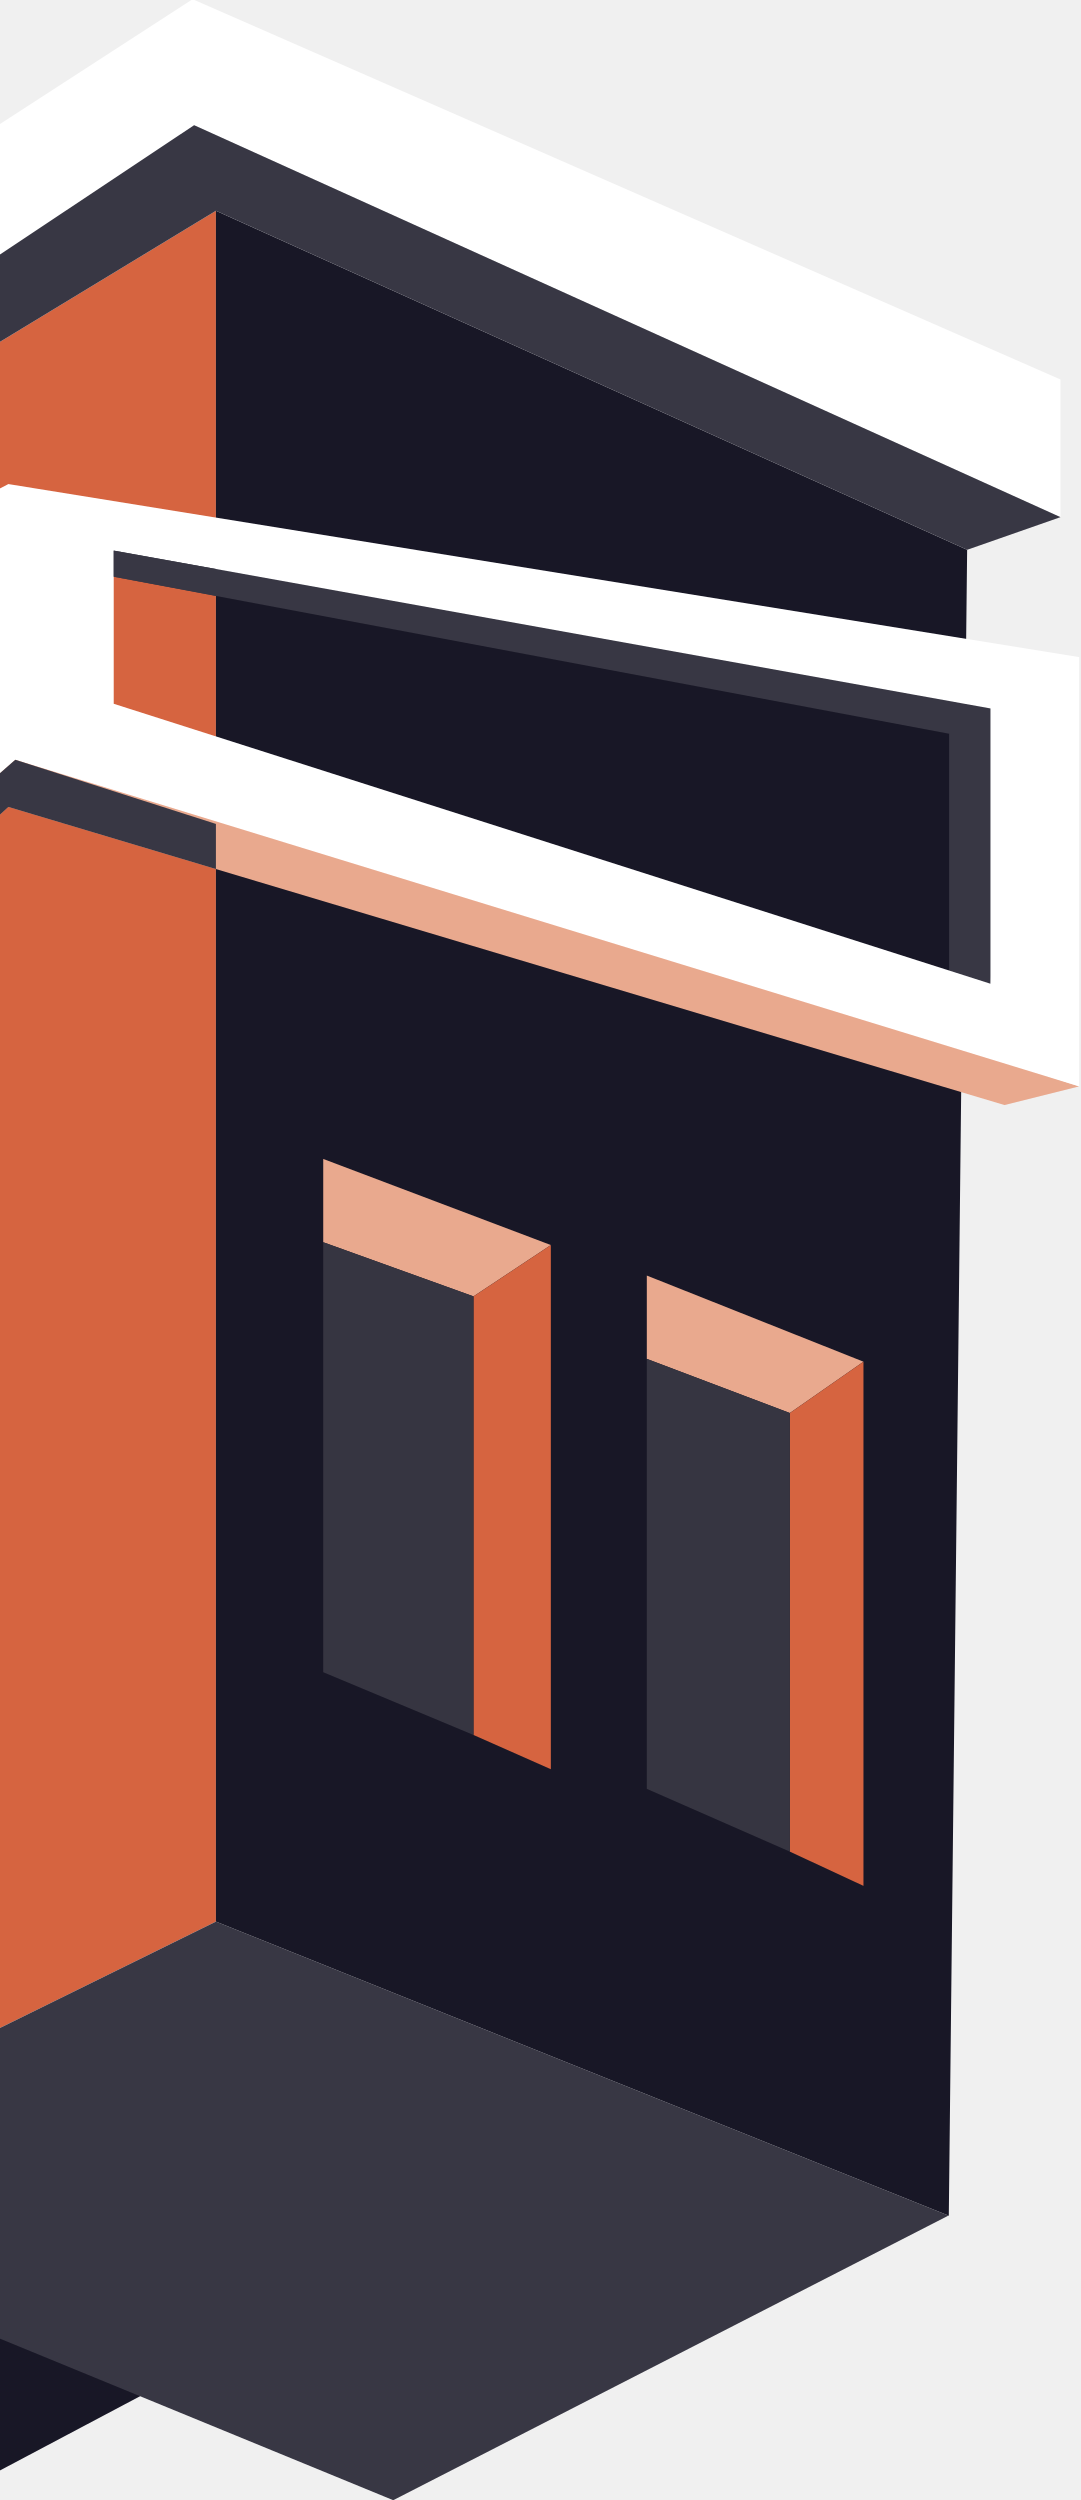
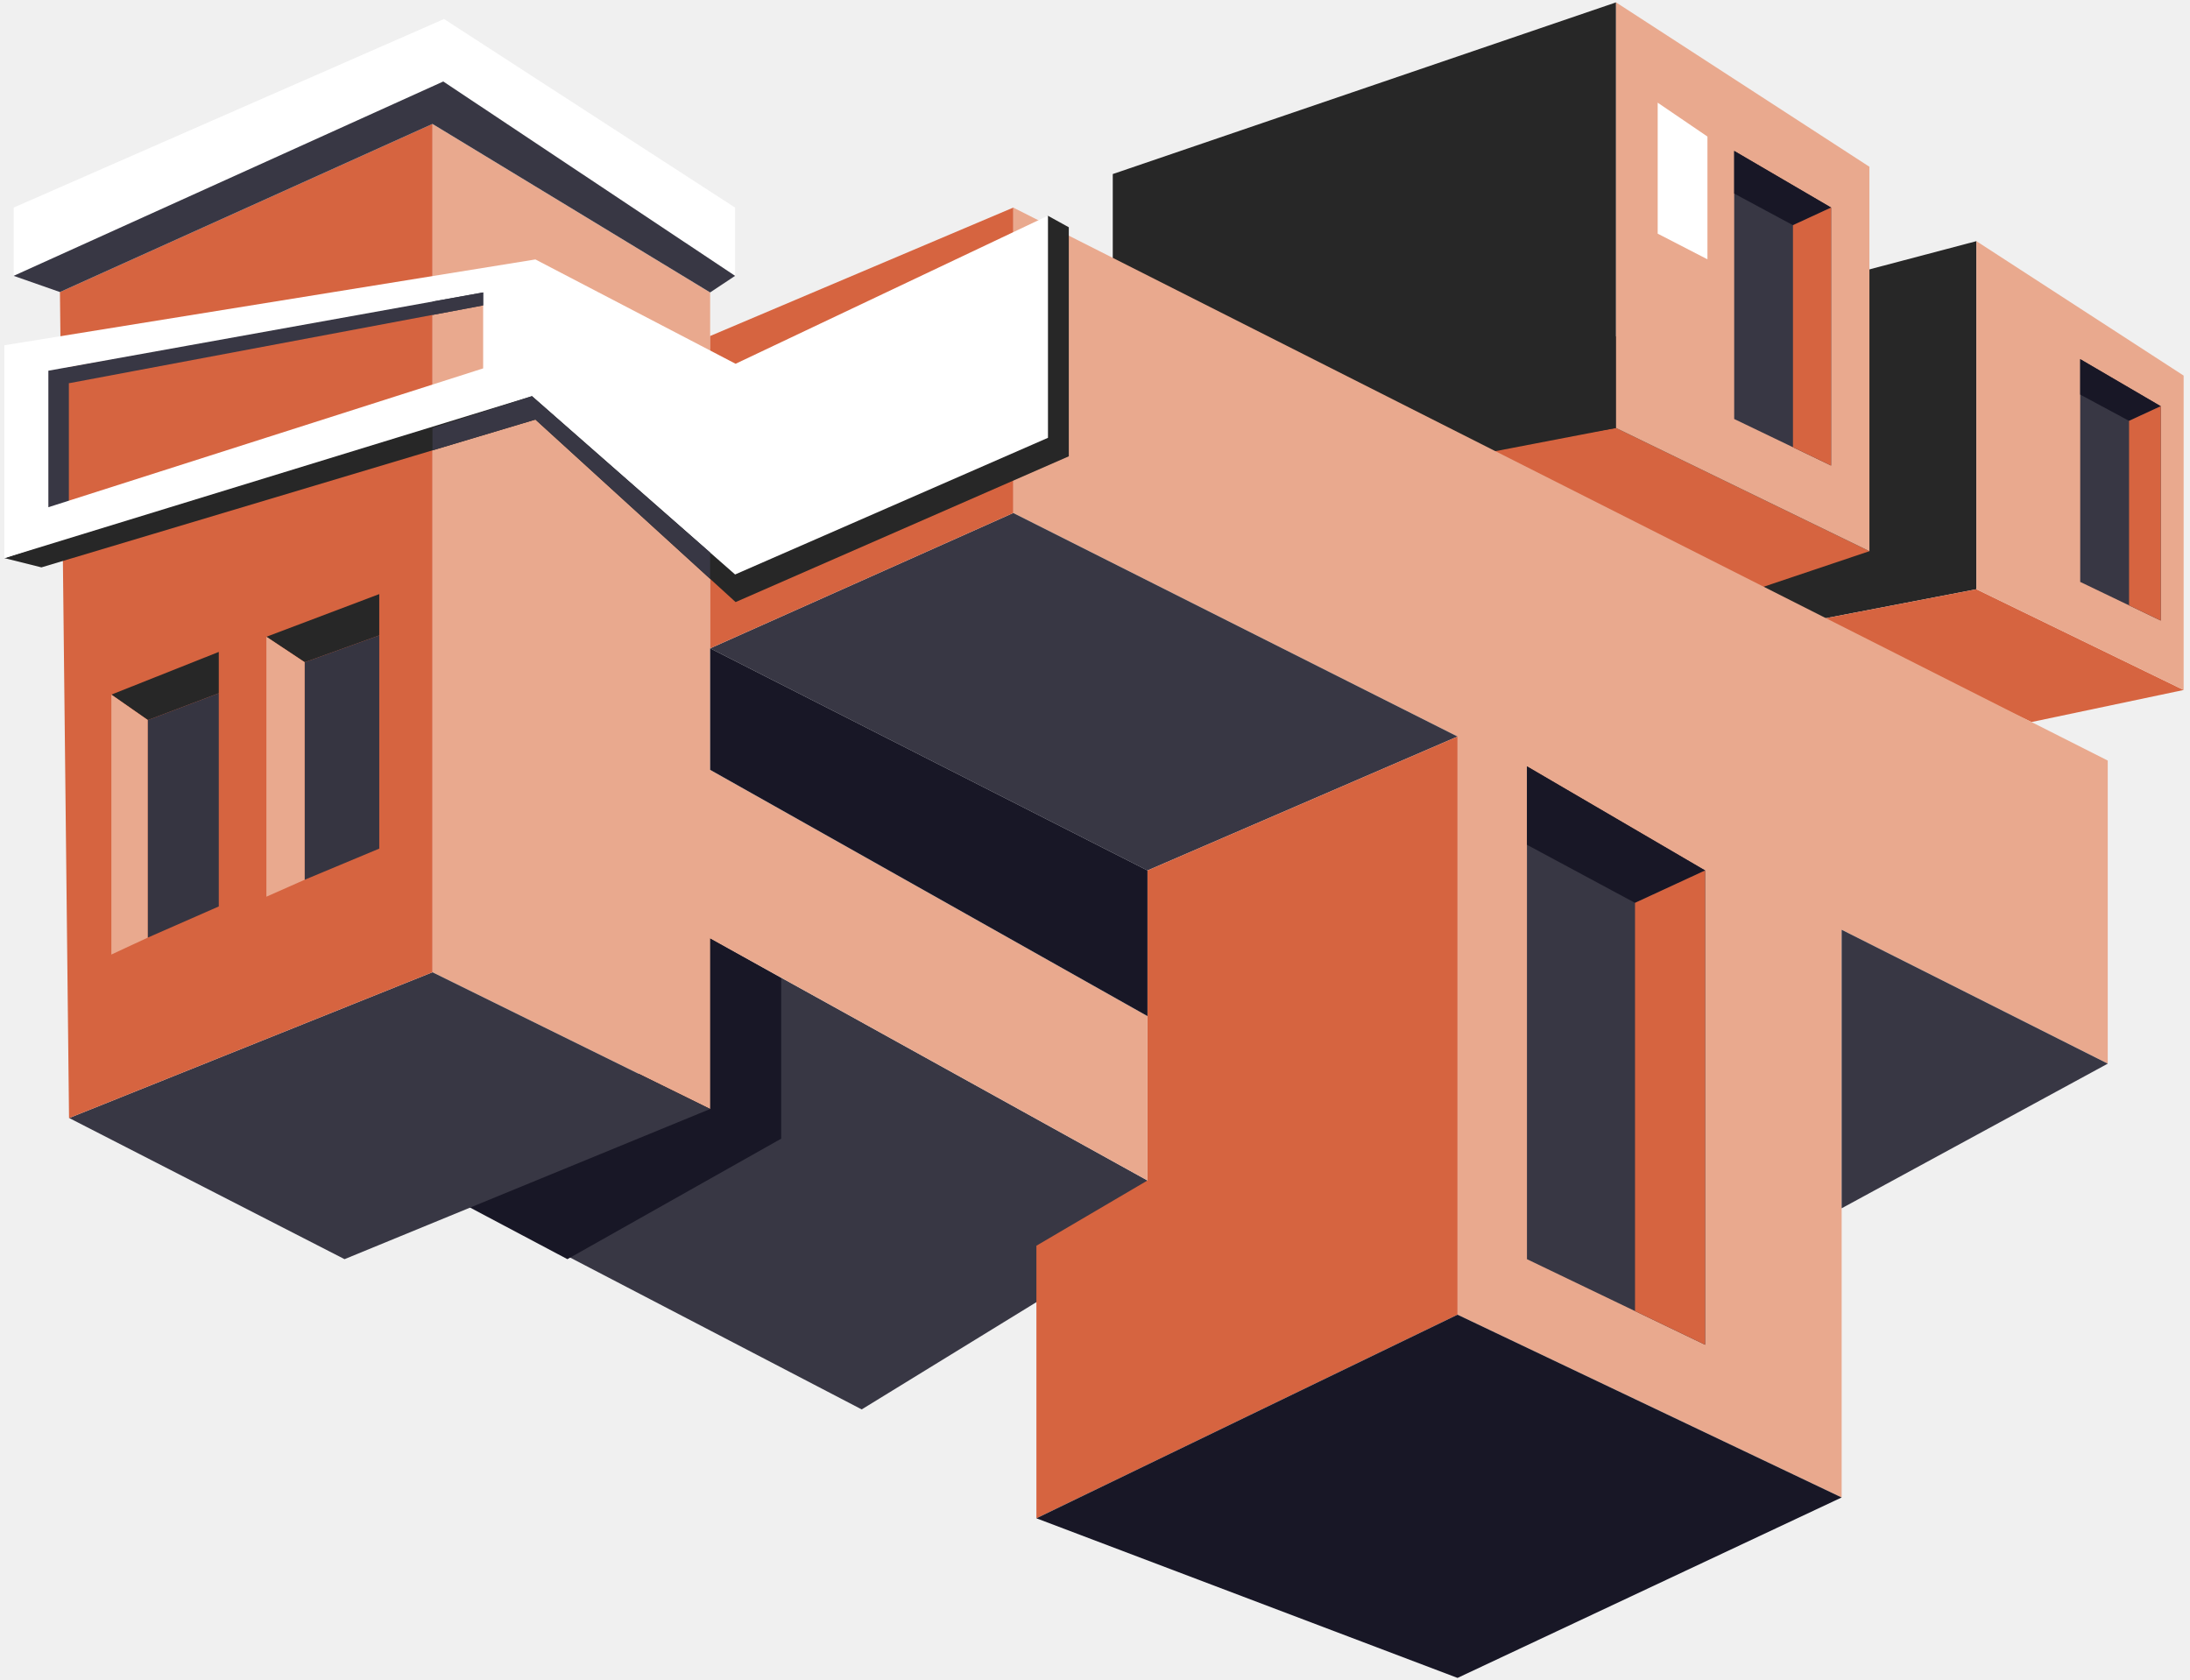
- <svg xmlns="http://www.w3.org/2000/svg" width="220" height="509" viewBox="0 0 220 509" fill="none">
-   <g clip-path="url(#clip0)">
-     <path d="M13.56 494.79L-132.265 570.733L-249.591 498.685V476.74L-70.04 377.313V447.385L13.56 494.79Z" fill="#383744" />
-     <path d="M-99.205 393.653V459.564L-11.434 509.04L42.06 480.692L-41.54 432.461V361.163L-99.205 393.653Z" fill="#181726" />
-     <path d="M-70.04 308.124L-249.59 409.242V476.74L-70.04 377.313V447.385L43.96 391.24V42.913L-70.04 112.101V308.124Z" fill="#D66440" />
-     <path d="M43.96 391.24L193.11 451.09L80.06 509.04L-70.04 447.385L43.96 391.24Z" fill="#383744" />
-     <path d="M196.91 111.94L43.96 42.913V391.24L193.11 451.09L193.176 451.204L196.91 111.94Z" fill="#181726" />
-     <path d="M215.91 105.29L39.523 25.49L-80.281 105.29V77.265L39.21 -0.16L215.91 77.265V105.29Z" fill="white" />
-     <path d="M215.91 105.29L196.91 111.94L43.96 42.913L-70.04 112.101L-80.281 105.29L39.523 25.49L215.91 105.29Z" fill="#383744" />
-     <path d="M219.709 221.19L204.509 224.99L1.703 164.294L-80.49 239.24L-217.29 179.39V85.34L-208.74 80.628L-174.54 109.09L-88.091 148.99L-54.147 131.348L219.709 221.19Z" fill="#E9A98E" />
-     <path d="M201.659 202.921L193.242 200.29V139.756H203.293L201.659 202.921Z" fill="#383744" />
-     <path d="M201.66 144.24L193.243 149.389L19.26 116.69V109.84L201.66 144.24Z" fill="#383744" />
-     <path d="M-208.74 80.59L-80.49 141.39L1.703 98.555L219.709 133.79V221.19L3.11 154.69L-80.281 227.907L-208.74 171.79V80.59ZM23.154 143.29L201.659 200.29V144.24L23.154 112.102V143.29Z" fill="white" />
-     <path d="M43.96 167.752V176.939L1.704 164.294L-70.04 229.712V218.91L3.11 154.69L43.96 167.752Z" fill="#383744" />
-     <path d="M43.96 115.844V121.336L23.155 117.421V112.101L43.96 115.844Z" fill="#383744" />
-     <path d="M131.692 259.703L175.801 277.24L160.81 287.69L131.692 276.67V259.703Z" fill="#E9A98E" />
-     <path d="M175.801 277.24V383.963L160.81 376.99V287.69L175.801 277.24Z" fill="#D66440" />
-     <path d="M131.692 276.67L160.81 287.69V376.99L131.692 364.212" fill="#363541" />
-     <path d="M65.81 235.962L112.151 253.49L96.4 263.94L65.81 252.92V235.962Z" fill="#E9A98E" />
-     <path d="M112.151 253.49V360.213L96.4 353.24V263.94L112.151 253.49Z" fill="#D66440" />
-     <path d="M65.81 252.92L96.4 263.94V353.24L65.81 340.462" fill="#363541" />
-   </g>
-   <defs>
-     <clipPath id="clip0">
-       <rect width="220" height="509" fill="white" />
-     </clipPath>
-   </defs>
+ <svg xmlns="http://www.w3.org/2000/svg" width="326" height="250" viewBox="0 0 326 250" fill="none">
+   <path d="M215.245 67.933L227.29 53.563L294.205 35.9V87.722L270.4 92.299L215.245 67.933Z" fill="#272727" />
+   <path d="M240.561 63.714L215.245 67.933L255.741 89.633L278.278 82.055L240.561 63.714Z" fill="#D66440" />
+   <path d="M325.053 102.722L302.403 107.493L270.4 92.299L294.205 87.722L325.053 102.722Z" fill="#D66440" />
+   <path d="M325.053 102.722V55.916L294.205 35.9V87.722L325.053 102.722Z" fill="#E9A98E" />
+   <path d="M165.644 40.378V25.911L240.561 0.353V63.714L211.456 69.311L165.644 40.378Z" fill="#272727" />
+   <path d="M313.756 113.228L150.833 30.905V76.372L216.967 109.649V195.722L274.144 222.933V138.417L313.756 158.35V113.228Z" fill="#E9A98E" />
+   <path d="M150.833 76.372L105.711 96.522L170.811 129.589L216.967 109.649L150.833 76.372Z" fill="#383744" />
+   <path d="M75.4 182.289L128.272 209.824L170.811 183.701V175.744L105.711 139.695V165.101L75.4 182.289Z" fill="#383744" />
+   <path d="M116.286 145.619V169.517L84.462 187.456L65.067 177.177L95.378 159.69V133.839L116.286 145.619Z" fill="#181726" />
+   <path d="M216.967 109.649V195.722L154.278 226.033V185.454L170.811 175.744V129.589L216.967 109.649Z" fill="#D66440" />
+   <path d="M105.711 114.609L170.811 151.272V175.744L105.711 139.695V165.101L64.378 144.744V18.45L105.711 43.536V114.609Z" fill="#E9A98E" />
+   <path d="M170.811 129.589L105.711 96.522V114.609L170.811 151.272V129.589Z" fill="#181726" />
+   <path d="M105.711 50.022L150.833 30.905V76.372L105.711 96.522V50.022Z" fill="#D66440" />
+   <path d="M64.378 144.744L10.3 166.444L51.289 187.456L105.711 165.101L64.378 144.744Z" fill="#383744" />
+   <path d="M8.922 43.478L64.378 18.45V144.744L10.3 166.444L10.276 166.486L8.922 43.478Z" fill="#D66440" />
+   <path d="M2.033 41.067L65.986 12.133L109.424 41.067V30.905L66.1 2.833L2.033 30.905V41.067Z" fill="white" />
+   <path d="M2.033 41.067L8.922 43.478L64.378 18.45L105.711 43.536L109.424 41.067L65.986 12.133L2.033 41.067Z" fill="#383744" />
+   <path d="M154.278 226.033L216.967 195.722L274.144 222.933L216.967 249.797L154.278 226.033Z" fill="#181726" />
+   <path d="M0.656 83.089L6.167 84.467L79.699 62.46L109.5 89.633L159.1 67.933V33.833L156 32.125L143.6 42.444L112.255 56.911L99.948 50.515L0.656 83.089Z" fill="#272727" />
+   <path d="M7.2 76.465L10.252 75.511V53.563H6.608L7.2 76.465Z" fill="#383744" />
+   <path d="M7.2 55.189L10.252 57.056L73.333 45.2V42.717L7.2 55.189Z" fill="#383744" />
+   <path d="M156 32.111L109.5 54.156L79.699 38.624L0.656 51.4V83.089L79.189 58.978L109.424 85.524L156 65.178V32.111ZM71.921 54.844L7.2 75.511V55.189L71.921 43.536V54.844Z" fill="white" />
+   <path d="M278.278 82.055V24.826L240.561 0.353V63.714L278.278 82.055Z" fill="#E9A98E" />
+   <path d="M64.378 63.714V67.045L79.699 62.46L105.711 86.179V82.262L79.189 58.978L64.378 63.714Z" fill="#383744" />
+   <path d="M64.378 44.893V46.884L71.921 45.465V43.536L64.378 44.893Z" fill="#383744" />
+   <path d="M246.761 15.285V34.784L254.167 38.604V20.328L246.761 15.285Z" fill="white" />
+   <path d="M32.568 97.053L16.576 103.411L22.011 107.2L32.568 103.204V97.053Z" fill="#272727" />
+   <path d="M16.576 103.411V142.106L22.011 139.578V107.2L16.576 103.411Z" fill="#E9A98E" />
+   <path d="M32.568 103.204L22.011 107.2V139.578L32.568 134.945" fill="#363541" />
+   <path d="M56.456 88.445L39.654 94.8L45.364 98.589L56.456 94.593V88.445Z" fill="#272727" />
+   <path d="M39.654 94.8V133.495L45.364 130.967V98.589L39.654 94.8Z" fill="#E9A98E" />
+   <path d="M56.456 94.593L45.364 98.589V130.967L56.456 126.334" fill="#363541" />
+   <path d="M227.3 114.089V187.456L253.822 200.2V129.589L227.3 114.089Z" fill="#383744" />
+   <path d="M227.3 114.089L253.822 129.589L243.386 134.411L227.3 125.766V114.089Z" fill="#181726" />
+   <path d="M243.386 134.411L253.822 129.589V200.2L243.386 195.185V134.411Z" fill="#D66440" />
+   <path d="M309.656 53.467V86.63L321.643 92.389V60.473L309.656 53.467Z" fill="#383744" />
+   <path d="M309.656 53.467L321.643 60.473L316.928 62.653L309.656 58.743V53.467Z" fill="#181726" />
+   <path d="M316.928 62.653L321.643 60.473V92.389L316.928 90.122V62.653Z" fill="#D66440" />
+   <path d="M258.149 22.467V62.377L272.574 69.311V30.899L258.149 22.467Z" fill="#383744" />
+   <path d="M258.149 22.467L272.574 30.899L266.897 33.523L258.149 28.818V22.467Z" fill="#181726" />
+   <path d="M266.897 33.523L272.574 30.899V69.311L266.897 66.583V33.523Z" fill="#D66440" />
+   <path d="M313.756 158.35L274.145 179.881V138.417L313.756 158.35Z" fill="#383744" />
</svg>
